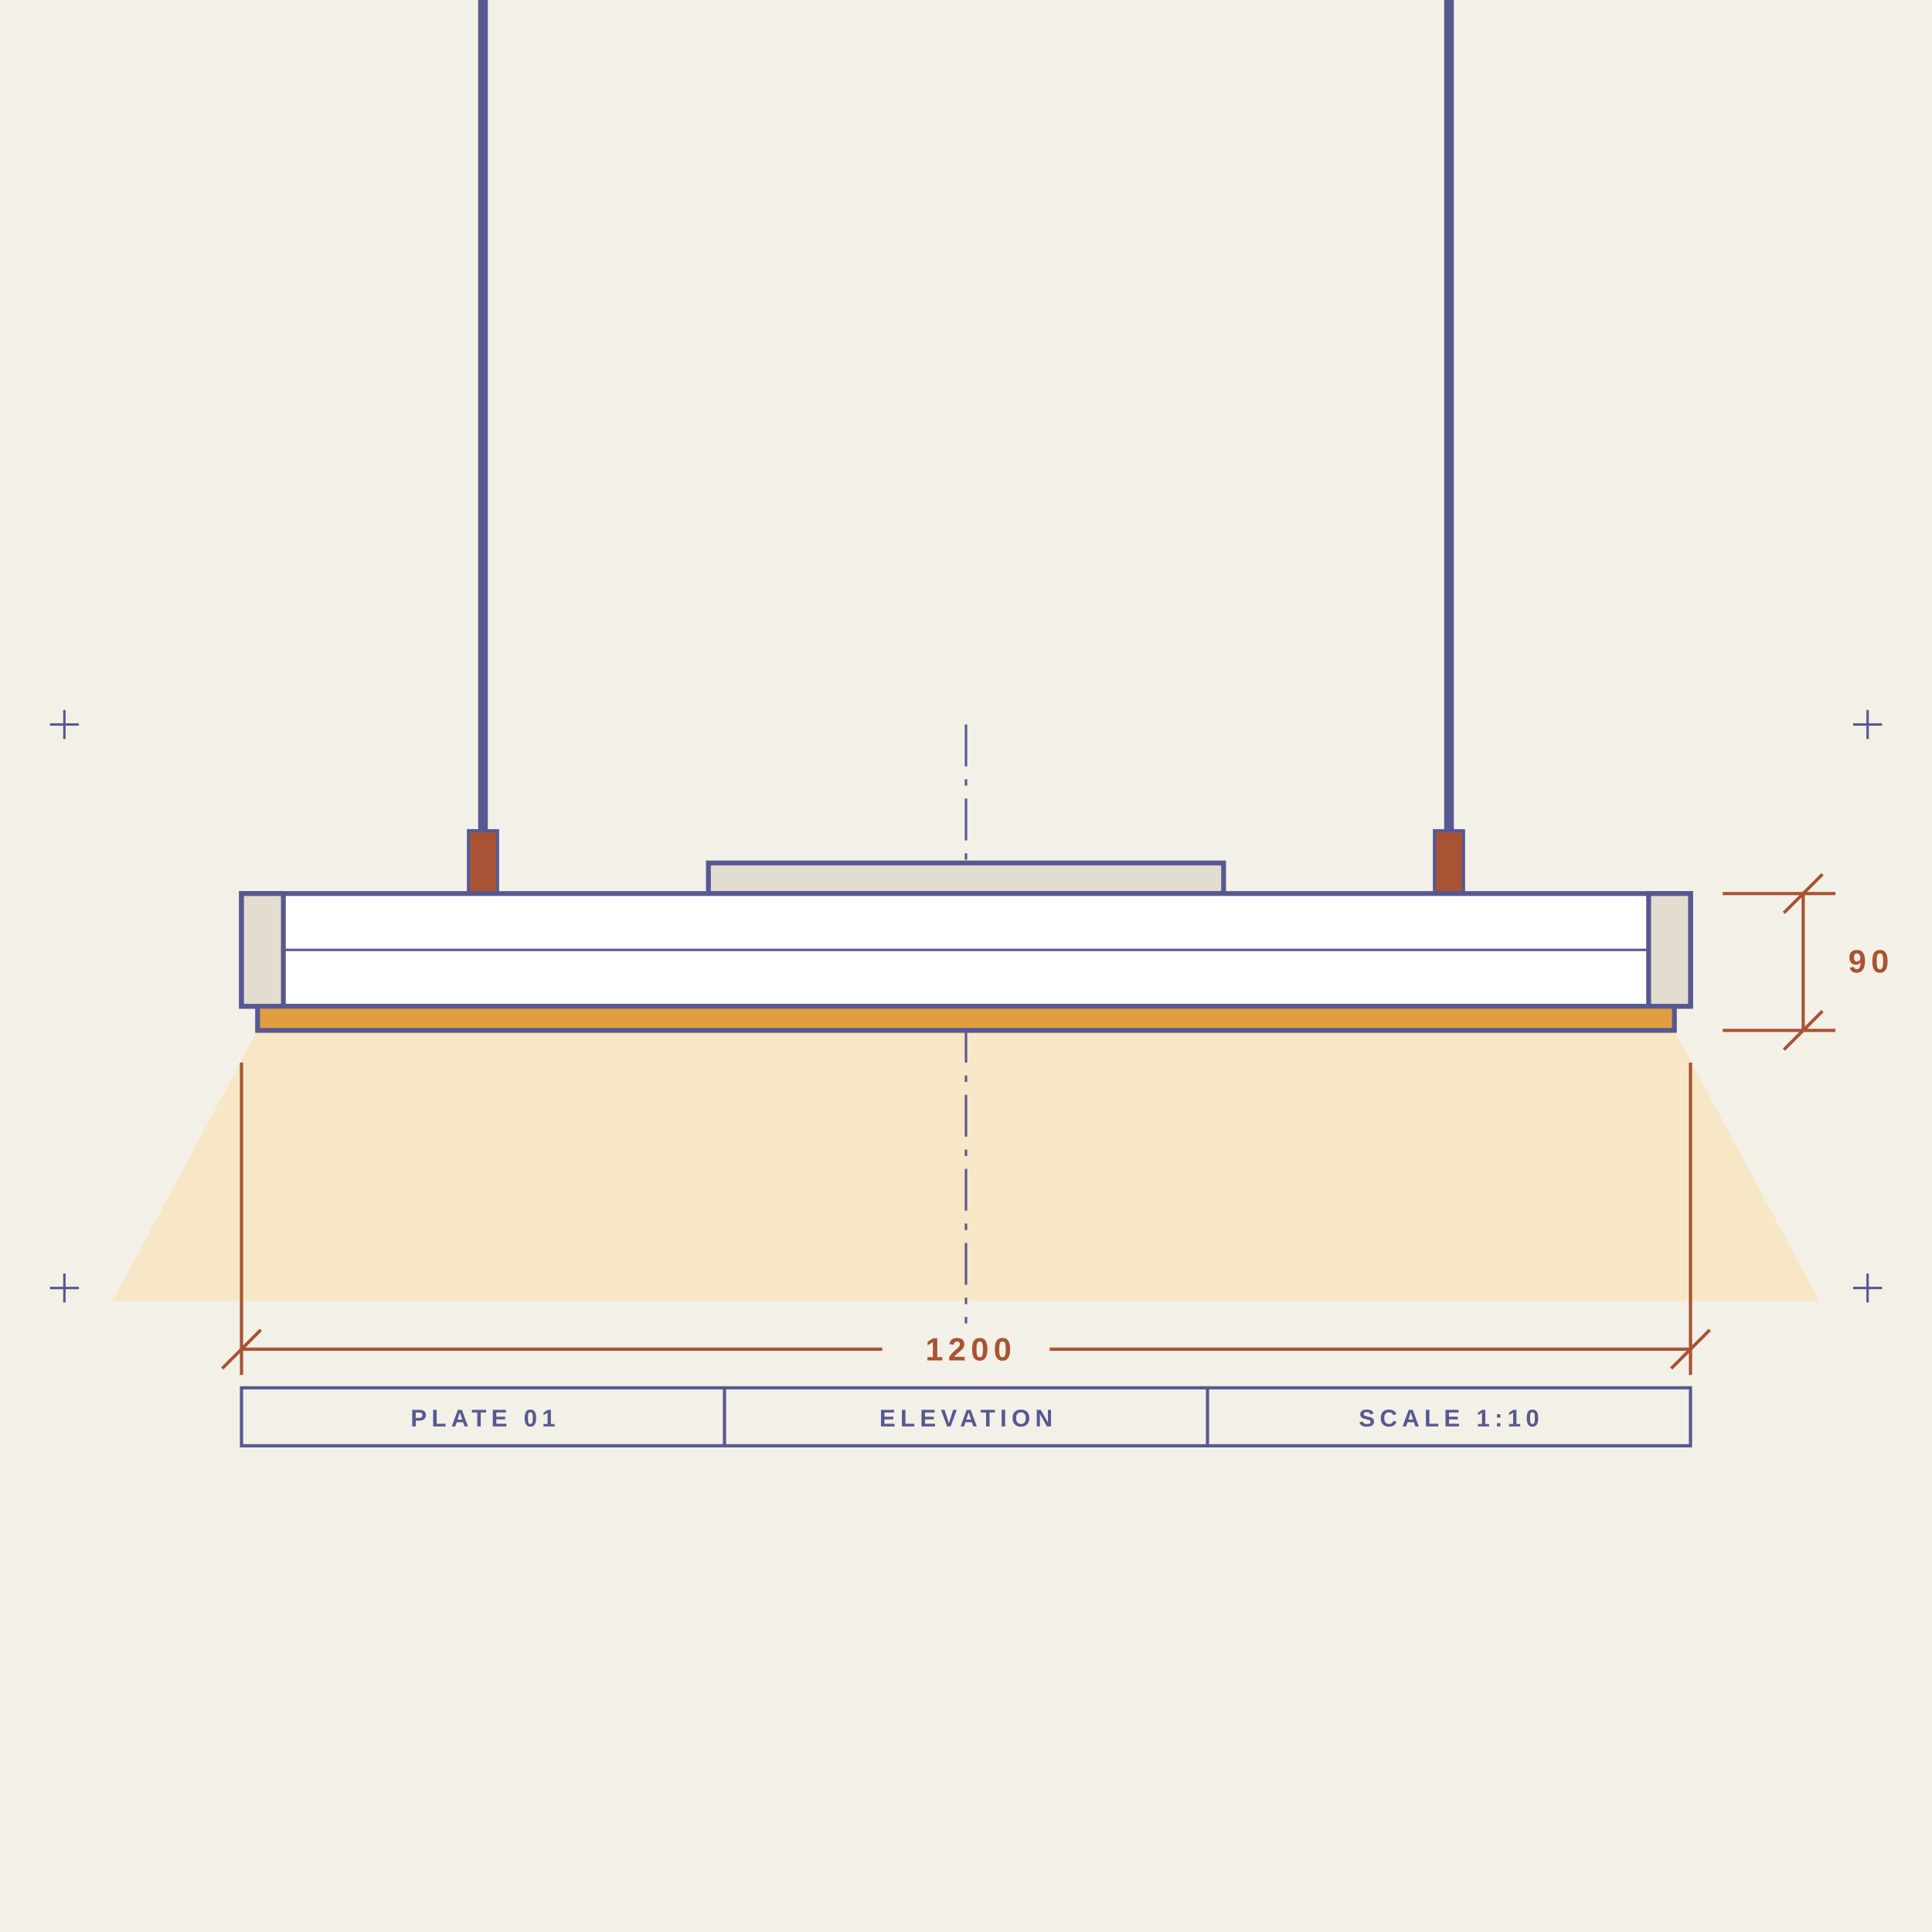
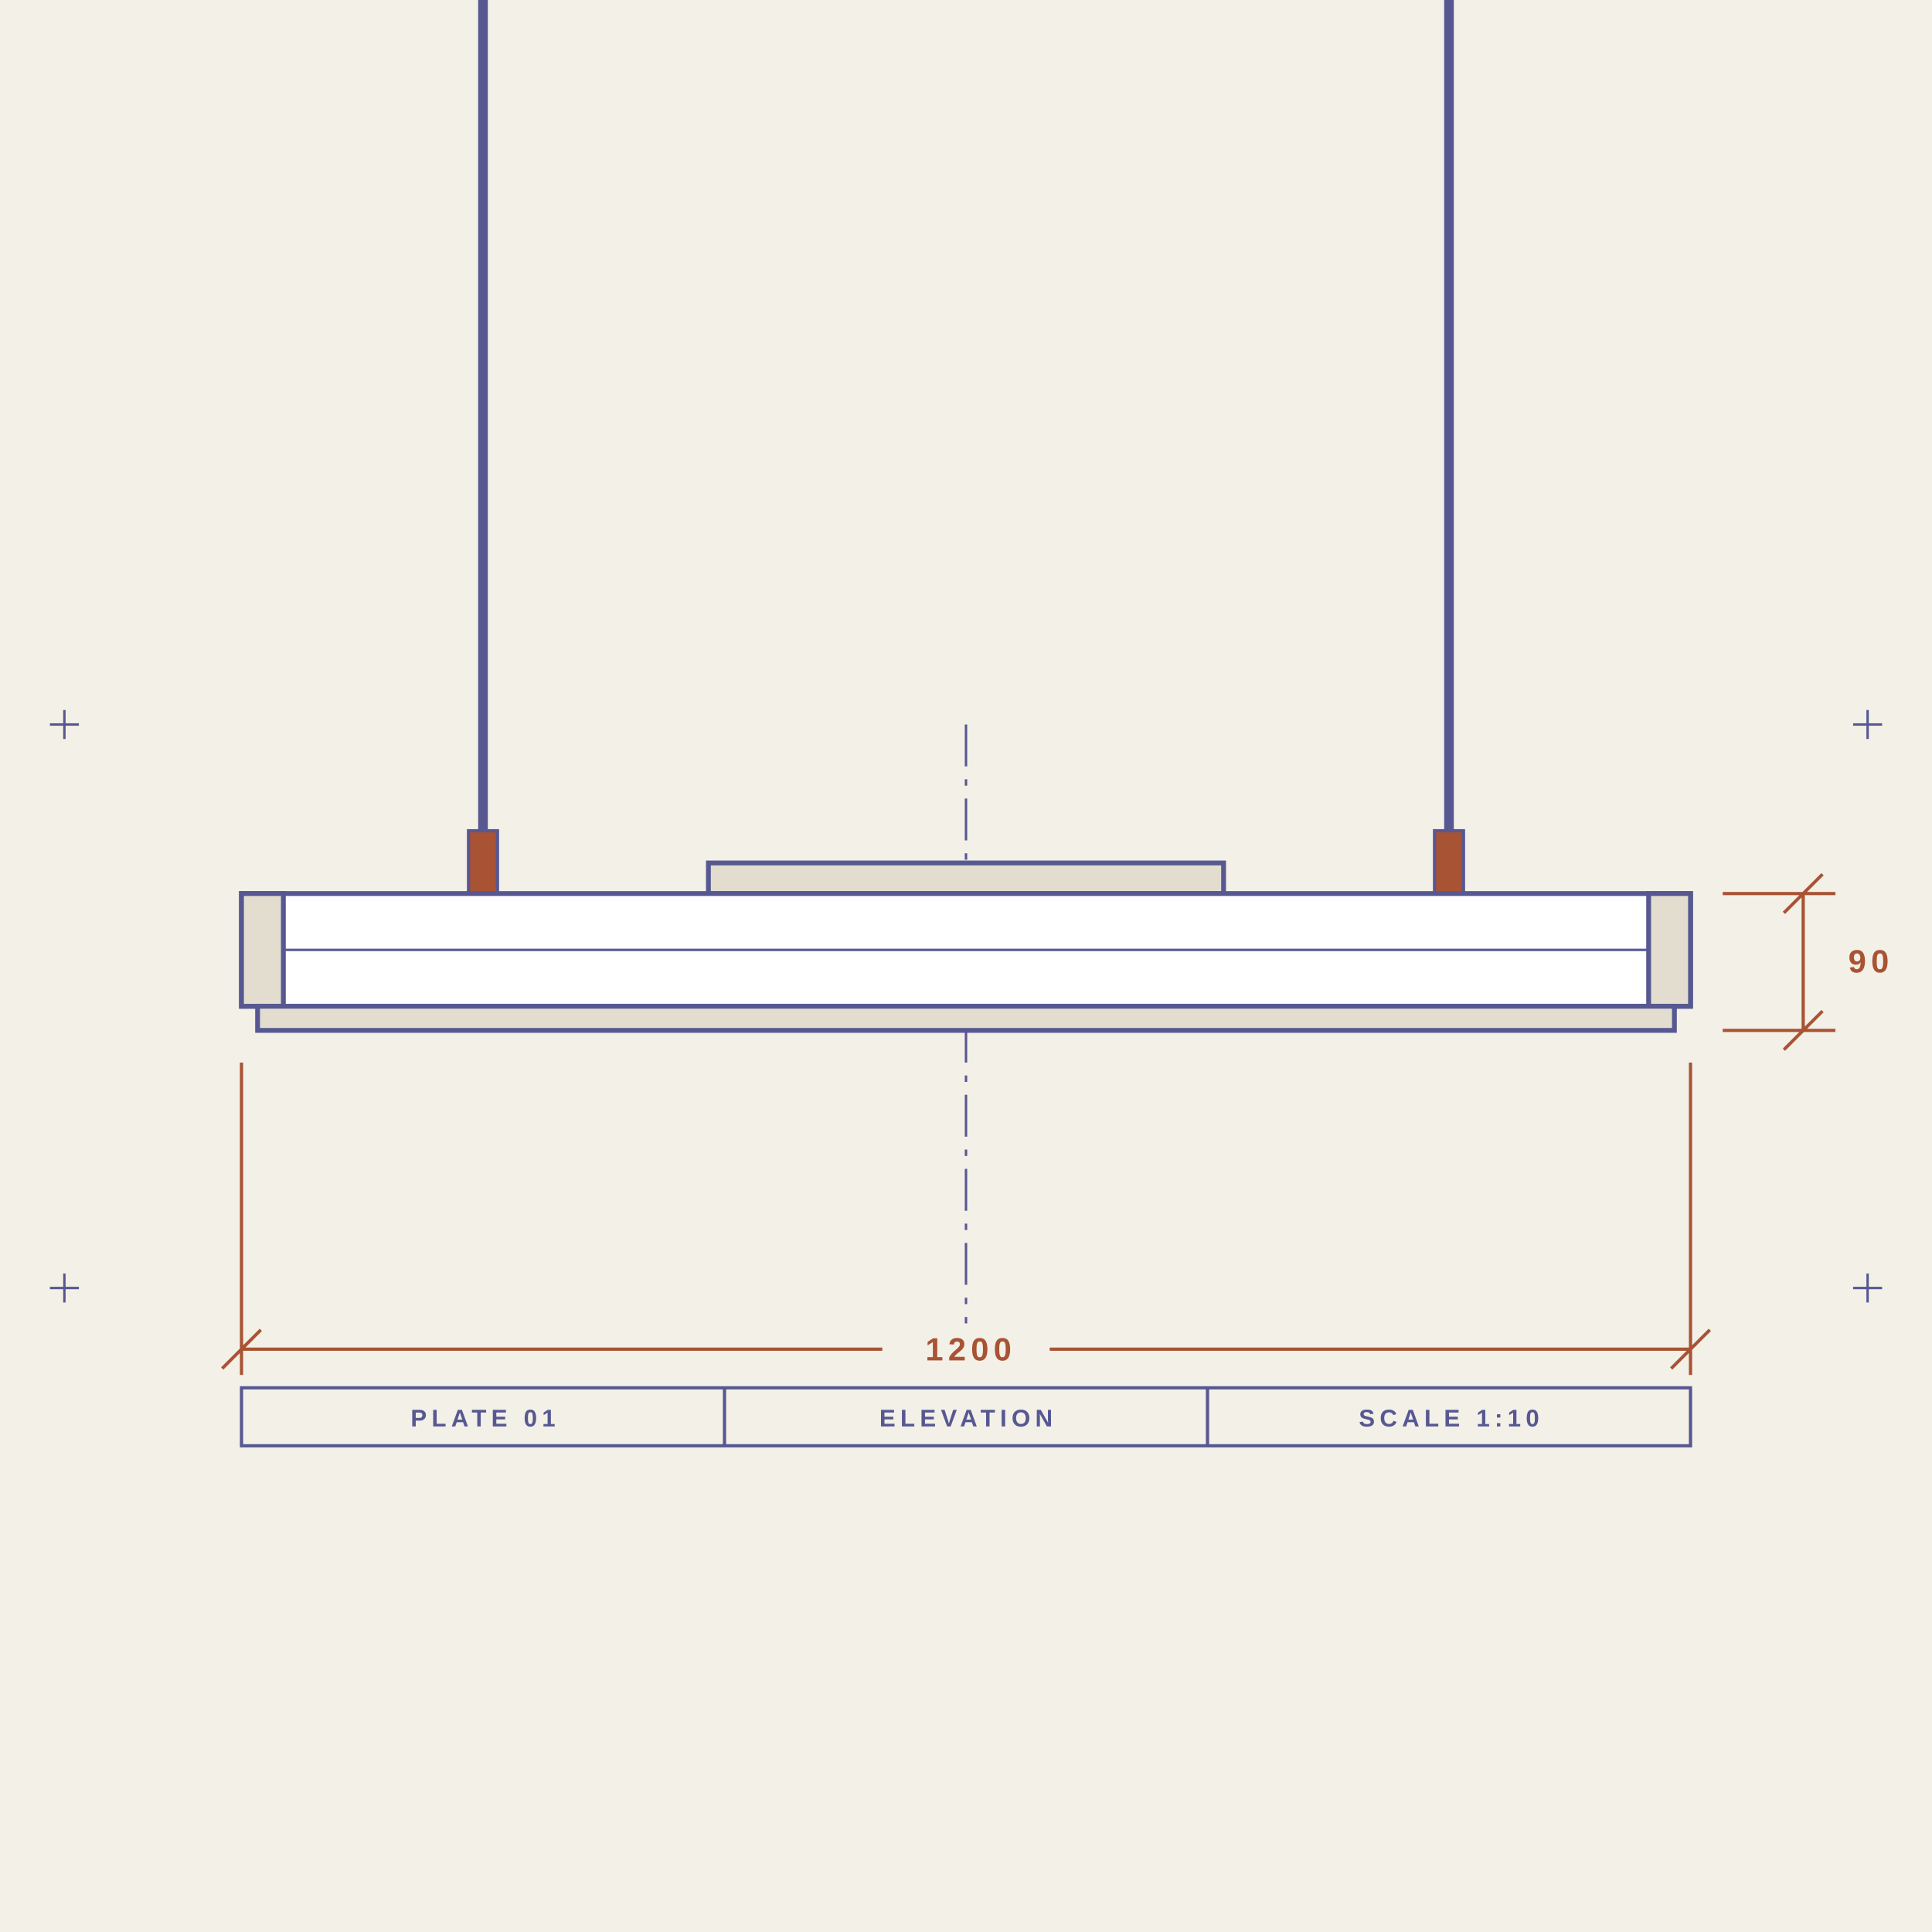
<svg xmlns="http://www.w3.org/2000/svg" viewBox="-600 -600 1200 1200" stroke-linejoin="miter" stroke-miterlimit="2" stroke-linecap="butt">
  <rect x="-600" y="-600" width="1200" height="1200" fill="#F3F0E7" stroke="none" />
-   <polygon points="-440,40 440,40 530,208 -530,208" fill="#F7E7C6" stroke="none" />
  <path d="M0 -150L0 222" fill="none" stroke="#575892" stroke-width="1.5" stroke-dasharray="26 8 4 8" />
  <path d="M-569 -150L-551 -150M-569 200L-551 200M551 -150L569 -150M551 200L569 200M-560 -159L-560 -141M-560 191L-560 209M560 -159L560 -141M560 191L560 209" fill="none" stroke="#575892" stroke-width="1.5" />
  <rect x="-303" y="-600" width="6" height="536" fill="#575892" stroke="none" />
  <rect x="-309" y="-84" width="18" height="39" fill="#A85334" stroke="#575892" stroke-width="2" />
  <rect x="297" y="-600" width="6" height="536" fill="#575892" stroke="none" />
  <rect x="291" y="-84" width="18" height="39" fill="#A85334" stroke="#575892" stroke-width="2" />
  <rect x="-160" y="-64" width="320" height="19" fill="#E2DDCF" stroke="#575892" stroke-width="3" />
  <rect x="-450" y="-45" width="900" height="70" fill="#FFFFFF" stroke="#575892" stroke-width="3" />
  <rect x="-450" y="-45" width="26" height="70" fill="#E2DDCF" stroke="#575892" stroke-width="3" />
  <rect x="424" y="-45" width="26" height="70" fill="#E2DDCF" stroke="#575892" stroke-width="3" />
  <path d="M-424 -10L424 -10" fill="none" stroke="#575892" stroke-width="1.5" />
-   <rect x="-440" y="25" width="880" height="15" fill="#DF9F40" stroke="#575892" stroke-width="3" />
+   <rect x="-440" y="25" width="880" height="15" fill="#E2DDCF" stroke="#575892" stroke-width="3" />
  <path d="M-450 60L-450 254M450 60L450 254M-450 238L450 238M-462 250L-438 226M438 250L462 226M470 -45L540 -45M470 40L540 40M520 -45L520 40M508 -33L532 -57M508 52L532 28" fill="none" stroke="#A85334" stroke-width="2" />
  <rect x="-52" y="225" width="104" height="26" fill="#F3F0E7" stroke="none" />
  <text x="1.5" y="245" font-family="Montserrat, Helvetica Neue, Arial, sans-serif" font-weight="700" font-size="20" letter-spacing="3" text-anchor="middle" fill="#A85334" stroke="none">1200</text>
  <text x="548" y="4" font-family="Montserrat, Helvetica Neue, Arial, sans-serif" font-weight="700" font-size="20" letter-spacing="3" text-anchor="start" fill="#A85334" stroke="none">90</text>
  <rect x="-450" y="262" width="900" height="36" fill="none" stroke="#575892" stroke-width="2" />
  <path d="M-150 262L-150 298M150 262L150 298" fill="none" stroke="#575892" stroke-width="2" />
  <text x="-300" y="286" font-family="Montserrat, Helvetica Neue, Arial, sans-serif" font-weight="700" font-size="15" letter-spacing="3" text-anchor="middle" fill="#575892" stroke="none">PLATE 01</text>
  <text x="0" y="286" font-family="Montserrat, Helvetica Neue, Arial, sans-serif" font-weight="700" font-size="15" letter-spacing="3" text-anchor="middle" fill="#575892" stroke="none">ELEVATION</text>
  <text x="300" y="286" font-family="Montserrat, Helvetica Neue, Arial, sans-serif" font-weight="700" font-size="15" letter-spacing="3" text-anchor="middle" fill="#575892" stroke="none">SCALE 1:10</text>
</svg>
